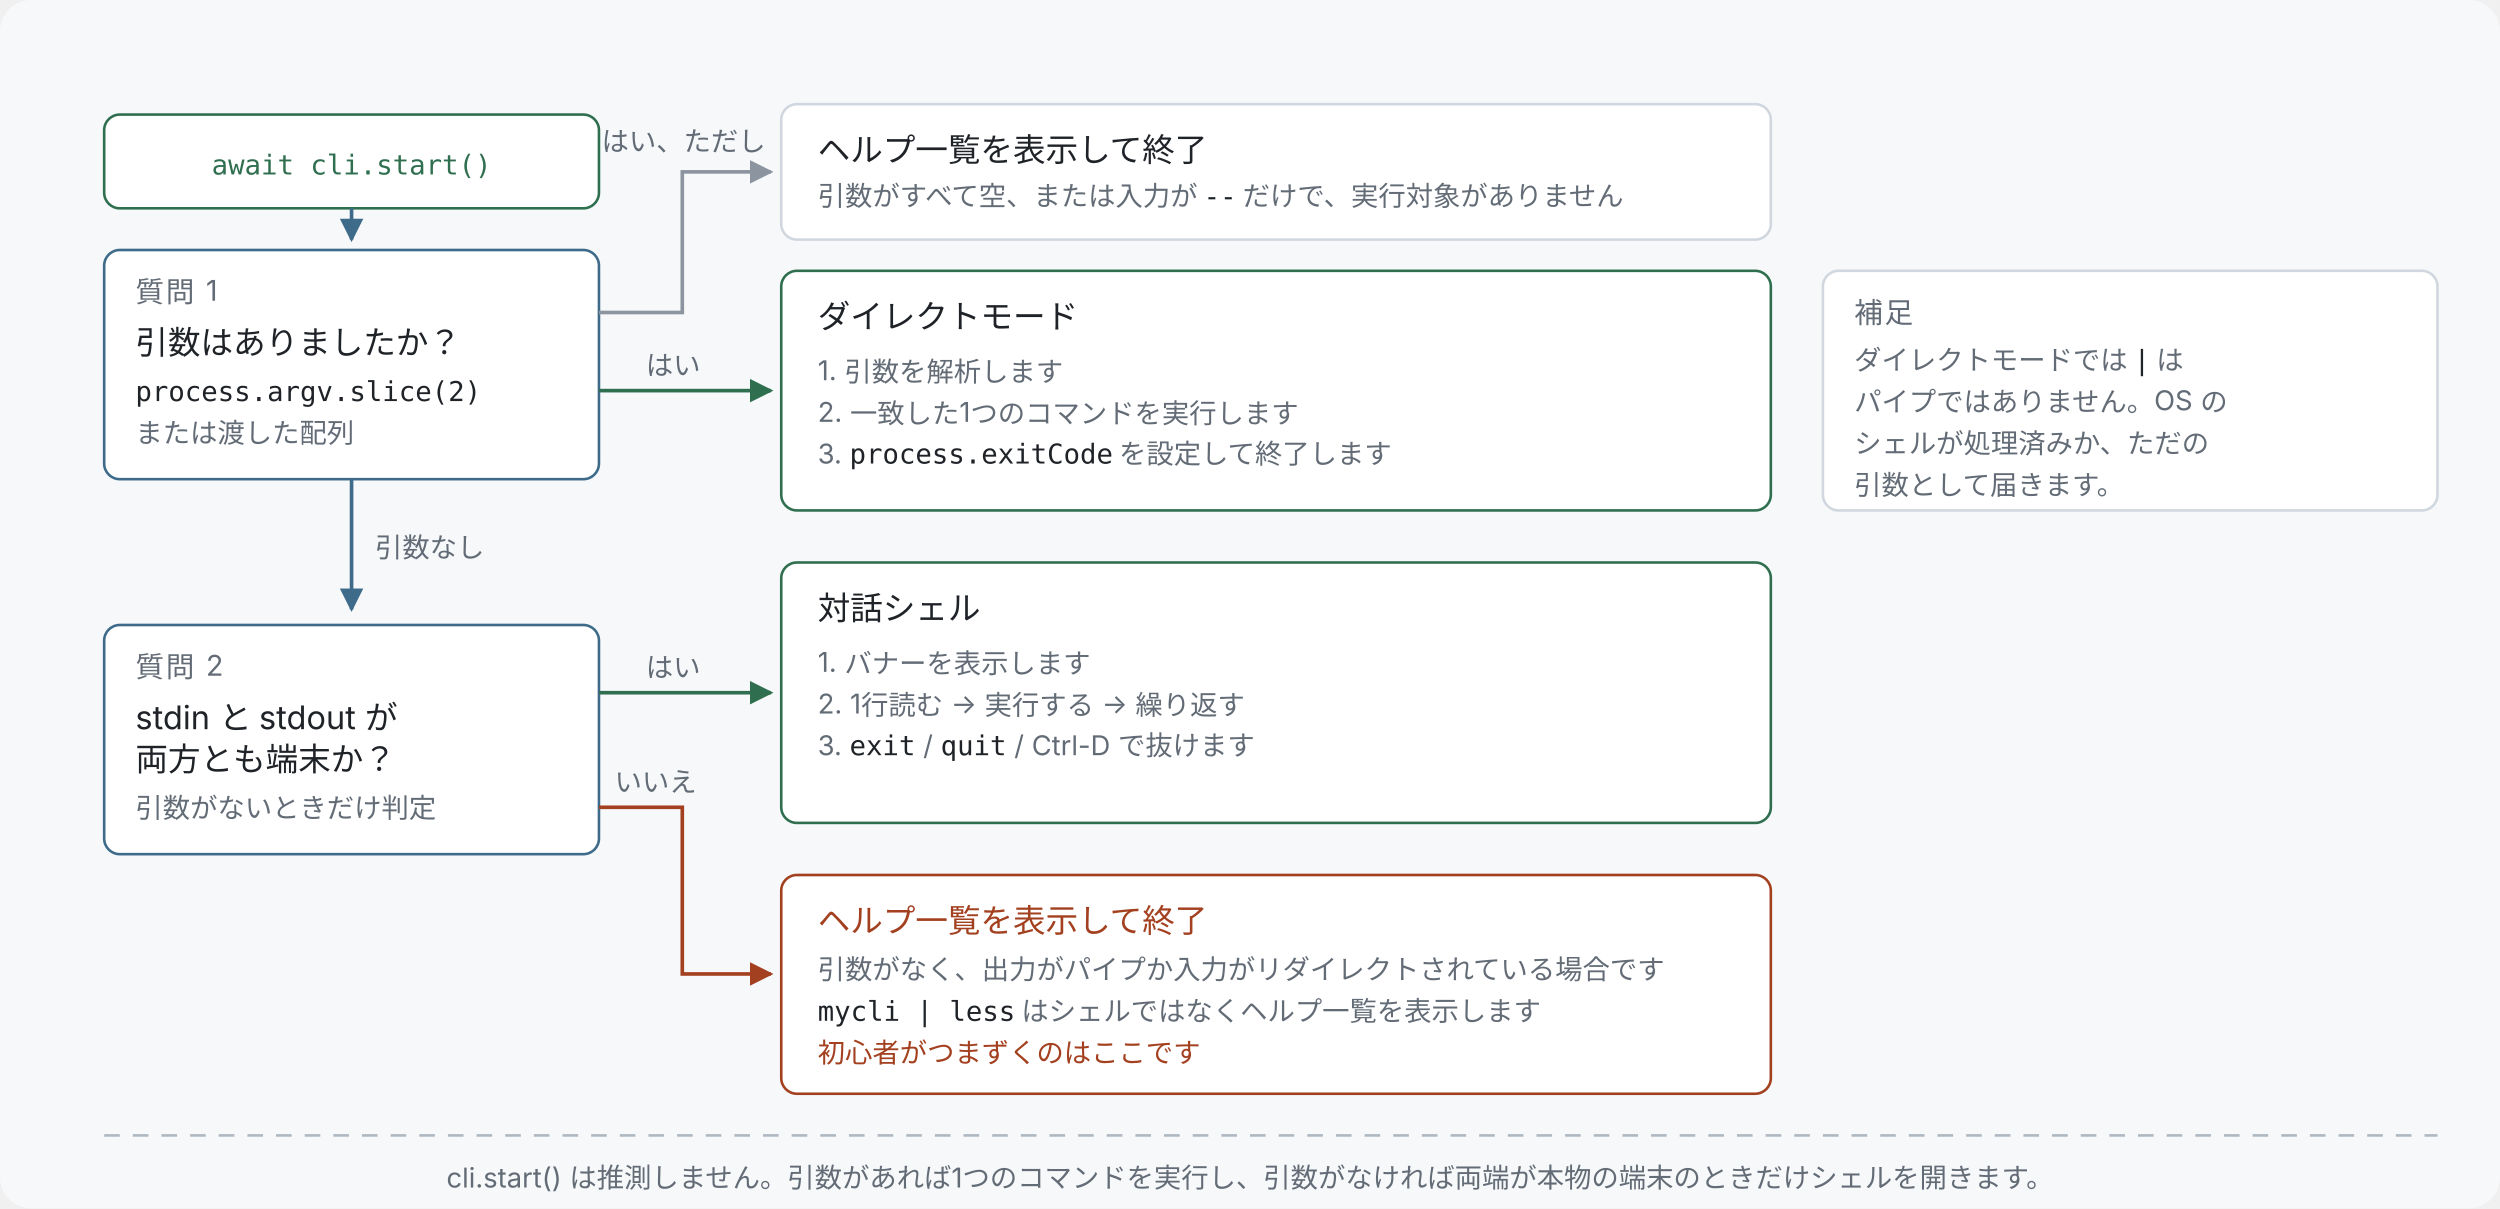
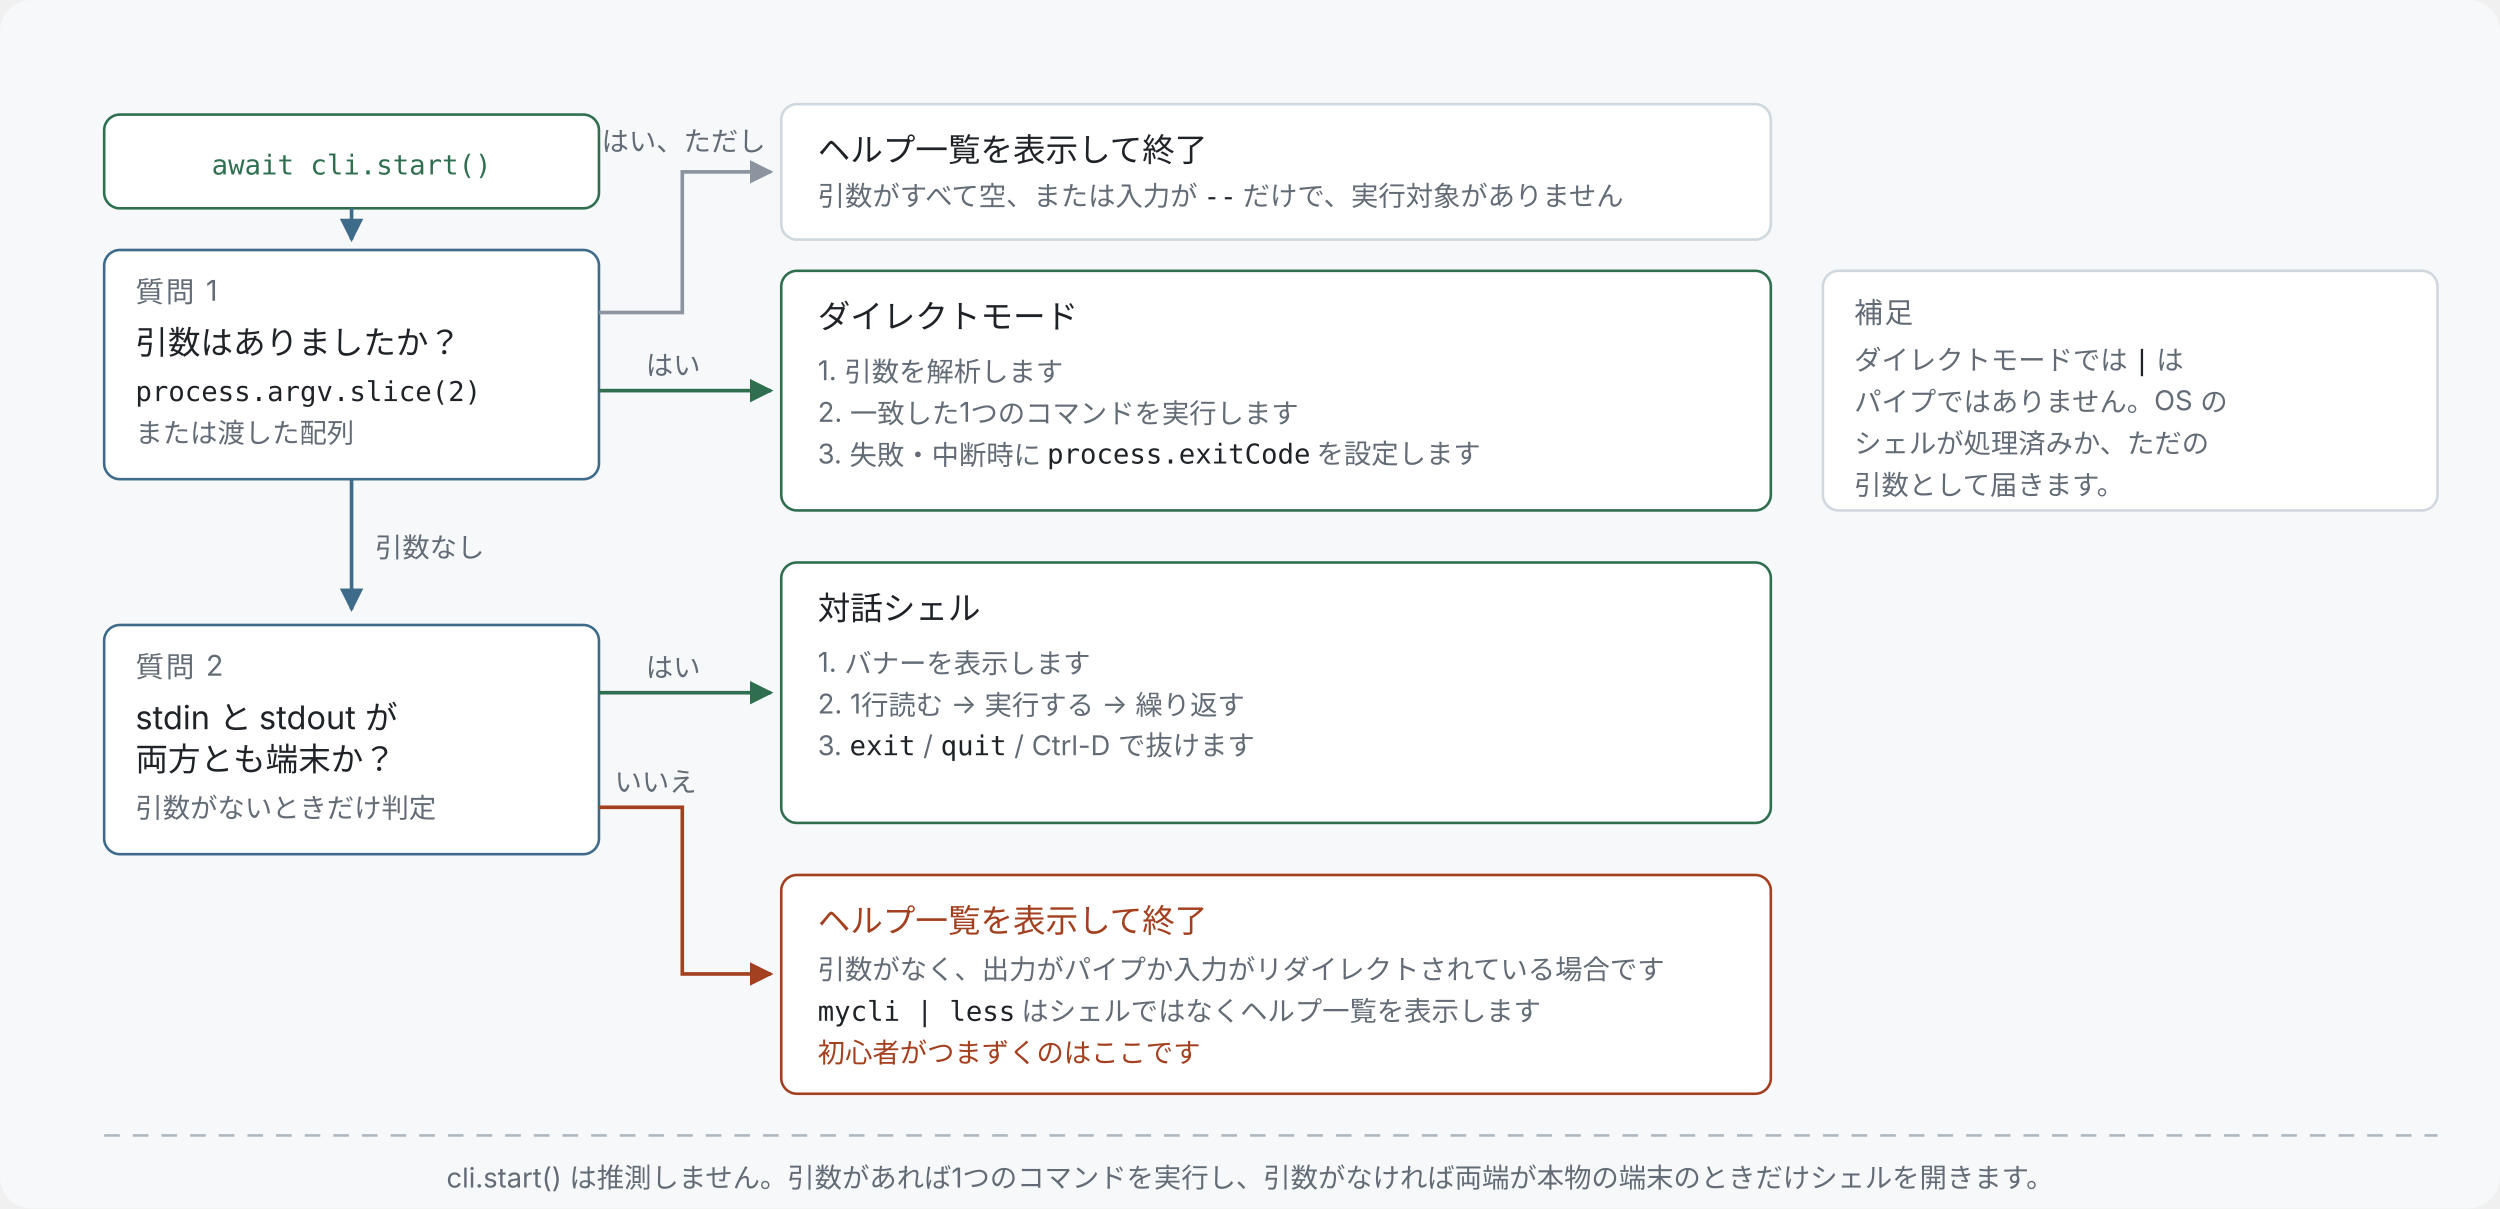
<svg xmlns="http://www.w3.org/2000/svg" viewBox="0 0 960 464" width="960" height="464" role="img" aria-labelledby="ttl dsc">
  <style>
    .bg    { fill:#f6f8fa }
    .grp   { fill:#eaeef2 }
    .chip  { fill:#ffffff; stroke:#d0d7de }
    .card  { fill:#ffffff; stroke:#2f6f4f }
    .alt   { fill:#ffffff; stroke:#3f6b8a }
    .warnbox { fill:#ffffff; stroke:#a3401f }
    .seam  { fill:none; stroke:#afb8c1; stroke-dasharray:6 5 }
    .ln    { fill:none; stroke:#2f6f4f; stroke-width:1.4 }
    .ln2   { fill:none; stroke:#3f6b8a; stroke-width:1.4 }
    .lnn   { fill:none; stroke:#8c959f; stroke-width:1.4 }
    .lnw   { fill:none; stroke:#a3401f; stroke-width:1.4 }
    .ah    { fill:#2f6f4f }
    .ah2   { fill:#3f6b8a }
    .ahn   { fill:#8c959f }
    .ahw   { fill:#a3401f }
    text   { font-family:Inter,"Helvetica Neue","Hiragino Sans","Noto Sans JP",Arial,sans-serif; fill:#1f2328 }
    .h     { font-size:12.5px }
    .lbl   { font-size:11px; fill:#636c76; letter-spacing:.06em }
    .s     { font-size:10.5px; fill:#636c76 }
    .mono  { font-family:ui-monospace,SFMono-Regular,Menlo,Consolas,monospace; font-size:10.5px; fill:#2f6f4f }
    .monon { font-family:ui-monospace,SFMono-Regular,Menlo,Consolas,monospace; font-size:10.5px; fill:#1f2328 }
    .warnt { fill:#a3401f }
    @media (prefers-color-scheme: dark) {
      .bg{fill:#0d1117} .grp{fill:#12171d}
      .chip{fill:#161b22;stroke:#30363d} .card{fill:#161b22;stroke:#56d364} .alt{fill:#161b22;stroke:#7fb3d5}
      .warnbox{fill:#161b22;stroke:#e08a68}
      .seam{stroke:#484f58}
      .ln{stroke:#56d364} .ln2{stroke:#7fb3d5} .lnn{stroke:#6e7681} .lnw{stroke:#e08a68}
      .ah{fill:#56d364} .ah2{fill:#7fb3d5} .ahn{fill:#6e7681} .ahw{fill:#e08a68}
      .mono{fill:#56d364} .monon{fill:#e6edf3} .warnt{fill:#e08a68}
      text{fill:#e6edf3} .lbl{fill:#8b949e} .s{fill:#8b949e}
    }
  </style>
  <defs>
    <marker id="a" markerUnits="userSpaceOnUse" markerWidth="9" markerHeight="9" refX="8" refY="4.5" orient="auto">
      <path class="ah" d="M0,0 L9,4.5 L0,9 z" />
    </marker>
    <marker id="b" markerUnits="userSpaceOnUse" markerWidth="9" markerHeight="9" refX="8" refY="4.5" orient="auto">
      <path class="ah2" d="M0,0 L9,4.5 L0,9 z" />
    </marker>
    <marker id="n" markerUnits="userSpaceOnUse" markerWidth="9" markerHeight="9" refX="8" refY="4.5" orient="auto">
      <path class="ahn" d="M0,0 L9,4.5 L0,9 z" />
    </marker>
    <marker id="w" markerUnits="userSpaceOnUse" markerWidth="9" markerHeight="9" refX="8" refY="4.5" orient="auto">
      <path class="ahw" d="M0,0 L9,4.5 L0,9 z" />
    </marker>
  </defs>
  <rect class="bg" x="0" y="0" width="960" height="464" rx="12" />
  <rect class="card" x="40" y="44" width="190" height="36" rx="6" />
  <text class="mono" x="135" y="67" text-anchor="middle">await cli.start()</text>
  <path class="ln2" d="M 135 80 V 92" marker-end="url(#b)" />
  <rect class="alt" x="40" y="96" width="190" height="88" rx="6" />
  <text class="lbl" x="52" y="116">質問 1</text>
  <text class="h" x="52" y="136">引数はありましたか？</text>
  <text class="monon" x="52" y="154">process.argv.slice(2)</text>
  <text class="s" x="52" y="170">または渡した配列</text>
  <path class="lnn" d="M 230 120 H 262 V 66 H 296" marker-end="url(#n)" />
  <text class="s" x="294" y="58" text-anchor="end">はい、ただし</text>
  <rect class="chip" x="300" y="40" width="380" height="52" rx="6" />
  <text class="h" x="314" y="62">ヘルプ一覧を表示して終了</text>
  <text class="s" x="314" y="79">引数がすべて空、または入力が <tspan class="monon">--</tspan> だけで、実行対象がありません</text>
  <path class="ln" d="M 230 150 H 296" marker-end="url(#a)" />
  <text class="s" x="248" y="144">はい</text>
  <rect class="card" x="300" y="104" width="380" height="92" rx="6" />
  <text class="h" x="314" y="126">ダイレクトモード</text>
  <text class="s" x="314" y="146">1. 引数を解析します</text>
  <text class="s" x="314" y="162">2. 一致した1つのコマンドを実行します</text>
-   <text class="s" x="314" y="178">3. <tspan class="monon">process.exitCode</tspan> を設定して終了します</text>
+   <text class="s" x="314" y="178">3. 失敗・中断時に <tspan class="monon">process.exitCode</tspan> を設定します</text>
  <path class="ln2" d="M 135 184 V 234" marker-end="url(#b)" />
  <text class="s" x="144" y="214">引数なし</text>
  <rect class="alt" x="40" y="240" width="190" height="88" rx="6" />
  <text class="lbl" x="52" y="260">質問 2</text>
  <text class="h" x="52" y="280">stdin と stdout が</text>
  <text class="h" x="52" y="296">両方とも端末か？</text>
  <text class="s" x="52" y="314">引数がないときだけ判定</text>
  <path class="ln" d="M 230 266 H 296" marker-end="url(#a)" />
  <text class="s" x="248" y="260">はい</text>
  <rect class="card" x="300" y="216" width="380" height="100" rx="6" />
  <text class="h" x="314" y="238">対話シェル</text>
  <text class="s" x="314" y="258">1. バナーを表示します</text>
  <text class="s" x="314" y="274">2. 1行読む → 実行する → 繰り返す</text>
  <text class="s" x="314" y="290">3. <tspan class="monon">exit</tspan> / <tspan class="monon">quit</tspan> / Ctrl-D で抜けます</text>
  <path class="lnw" d="M 230 310 H 262 V 374 H 296" marker-end="url(#w)" />
  <text class="s" x="236" y="304">いいえ</text>
  <rect class="warnbox" x="300" y="336" width="380" height="84" rx="6" />
  <text class="h warnt" x="314" y="358">ヘルプ一覧を表示して終了</text>
  <text class="s" x="314" y="376">引数がなく、出力がパイプか入力がリダイレクトされている場合です</text>
  <text class="s" x="314" y="392">
    <tspan class="monon">mycli | less</tspan> はシェルではなくヘルプ一覧を表示します</text>
  <text class="s warnt" x="314" y="408">初心者がつまずくのはここです</text>
  <rect class="chip" x="700" y="104" width="236" height="92" rx="6" />
  <text class="lbl" x="712" y="124">補足</text>
  <text class="s" x="712" y="142">ダイレクトモードでは <tspan class="monon">|</tspan> は</text>
  <text class="s" x="712" y="158">パイプではありません。OS の</text>
  <text class="s" x="712" y="174">シェルが処理済みか、ただの</text>
  <text class="s" x="712" y="190">引数として届きます。</text>
  <path class="seam" d="M 40 436 H 936" />
  <text class="s" x="480" y="456" text-anchor="middle">cli.start() は推測しません。引数があれば1つのコマンドを実行し、引数がなければ両端が本物の端末のときだけシェルを開きます。</text>
</svg>
